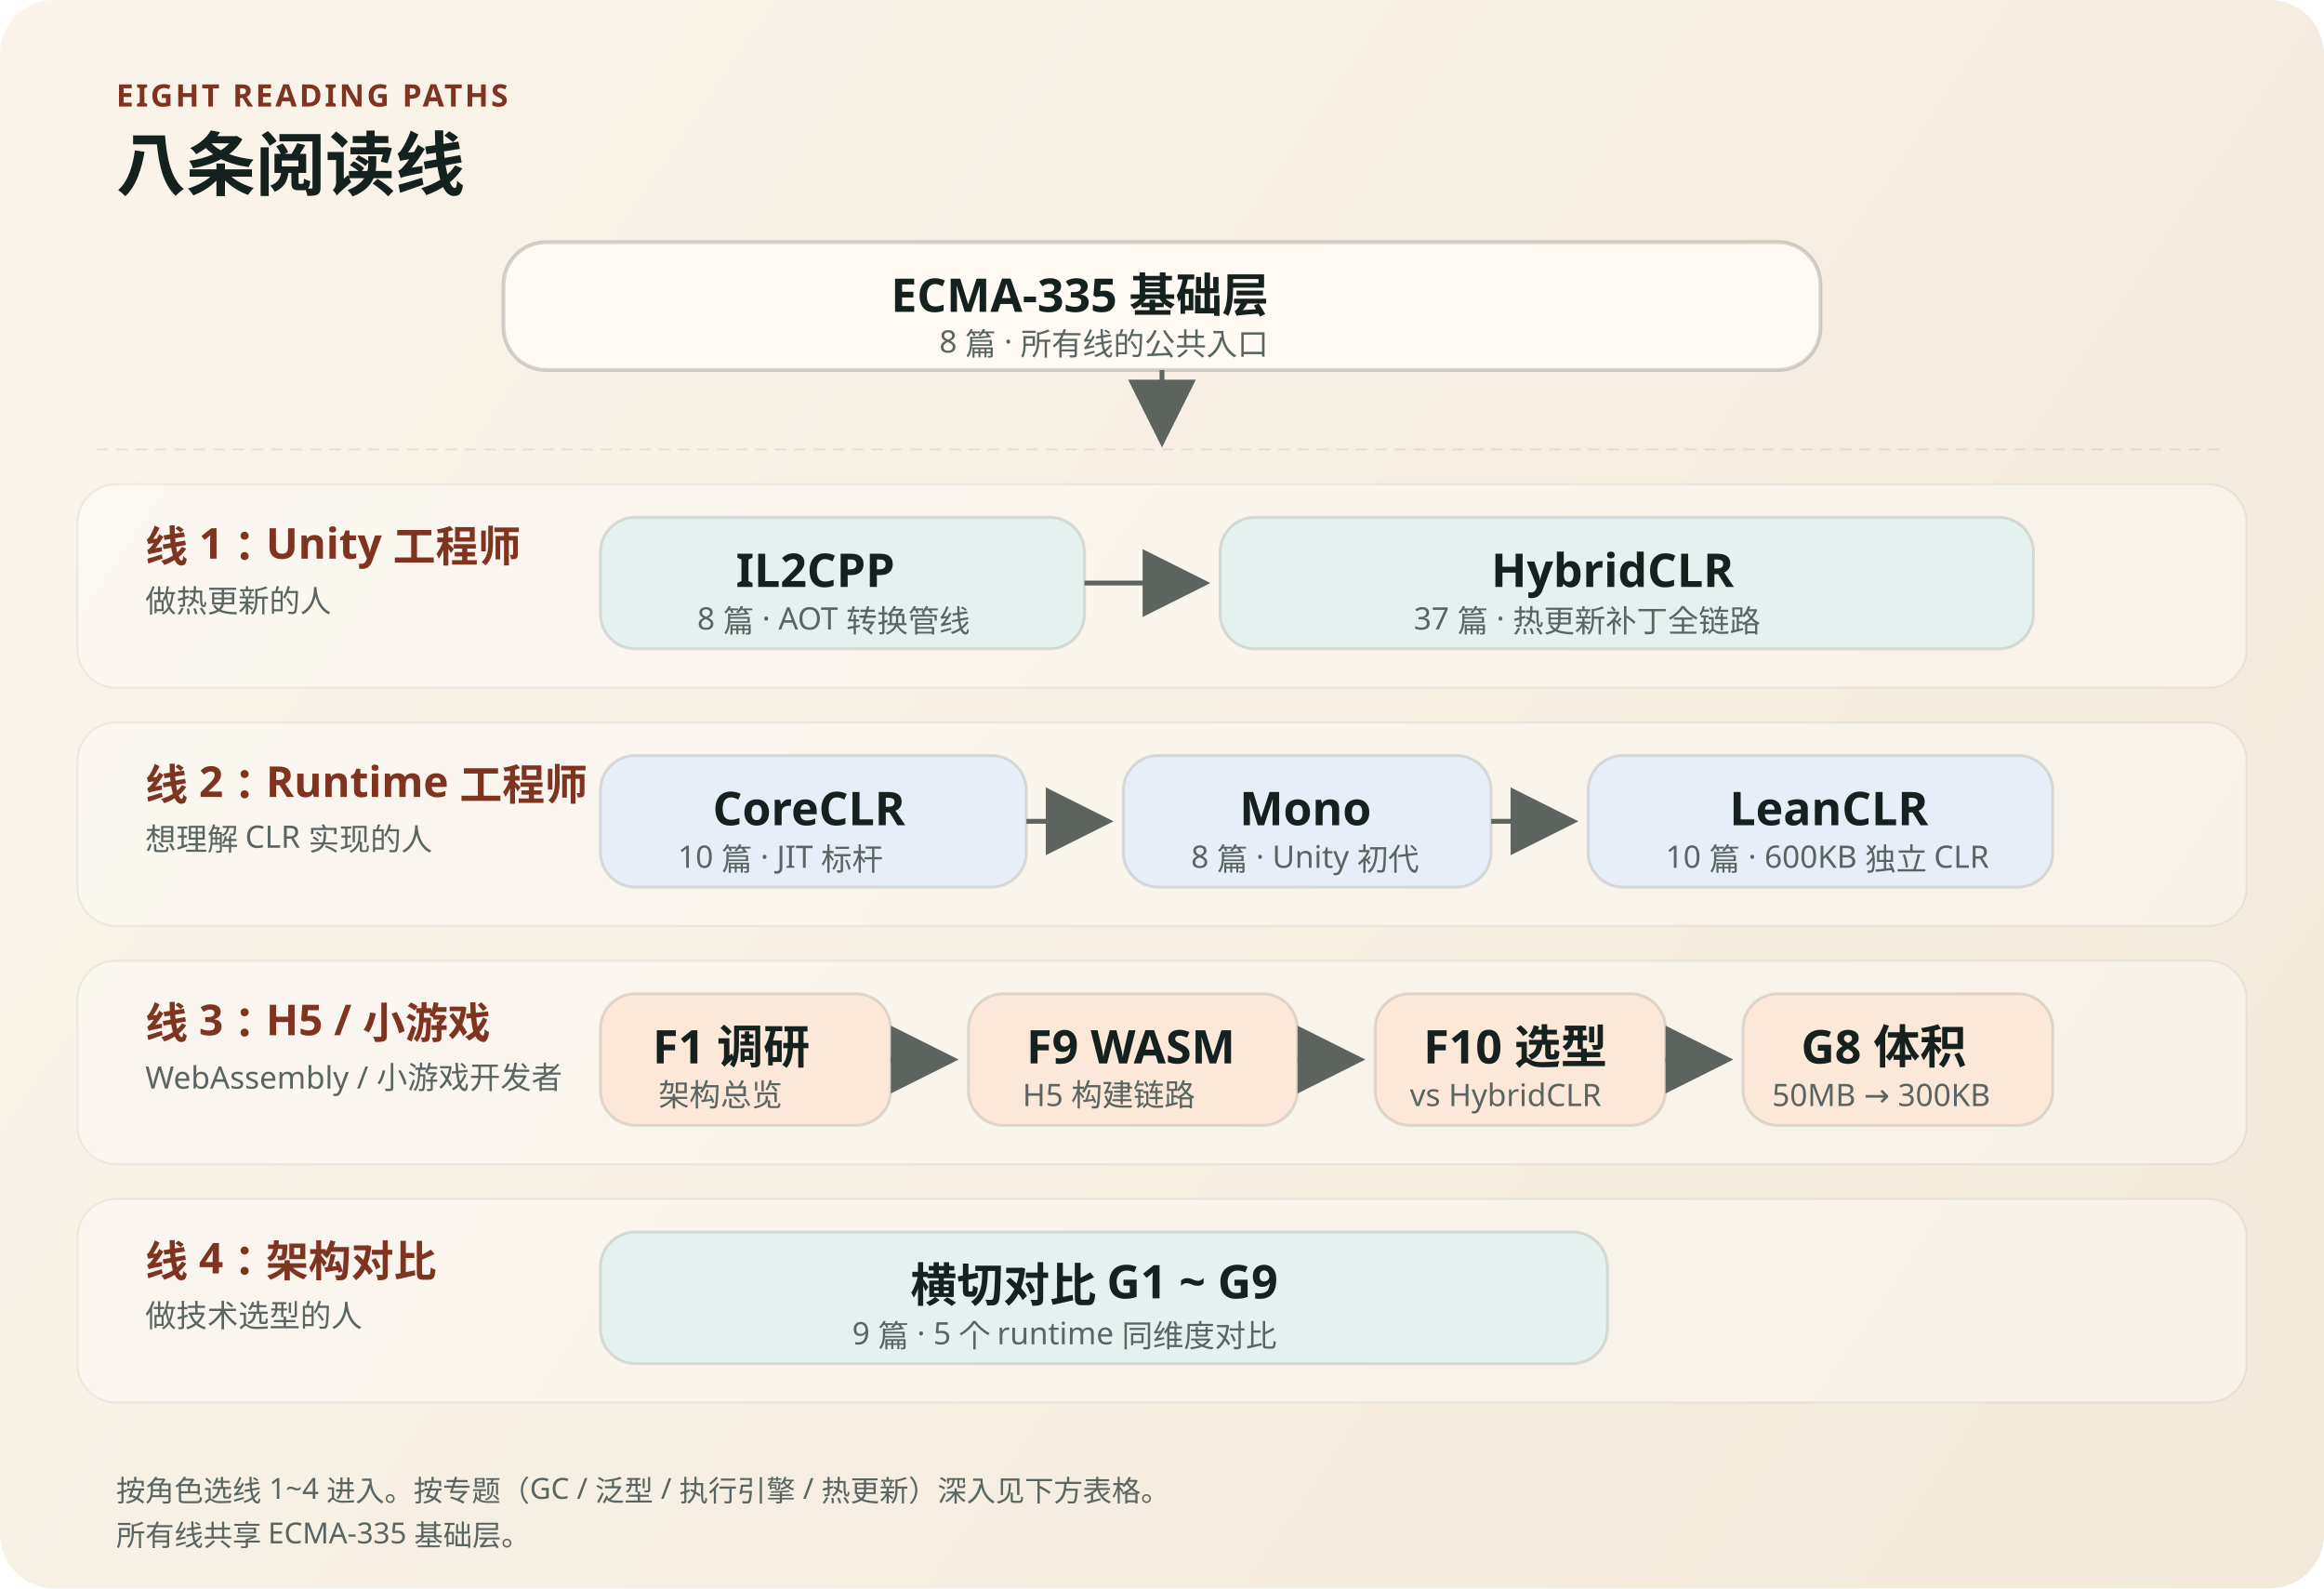
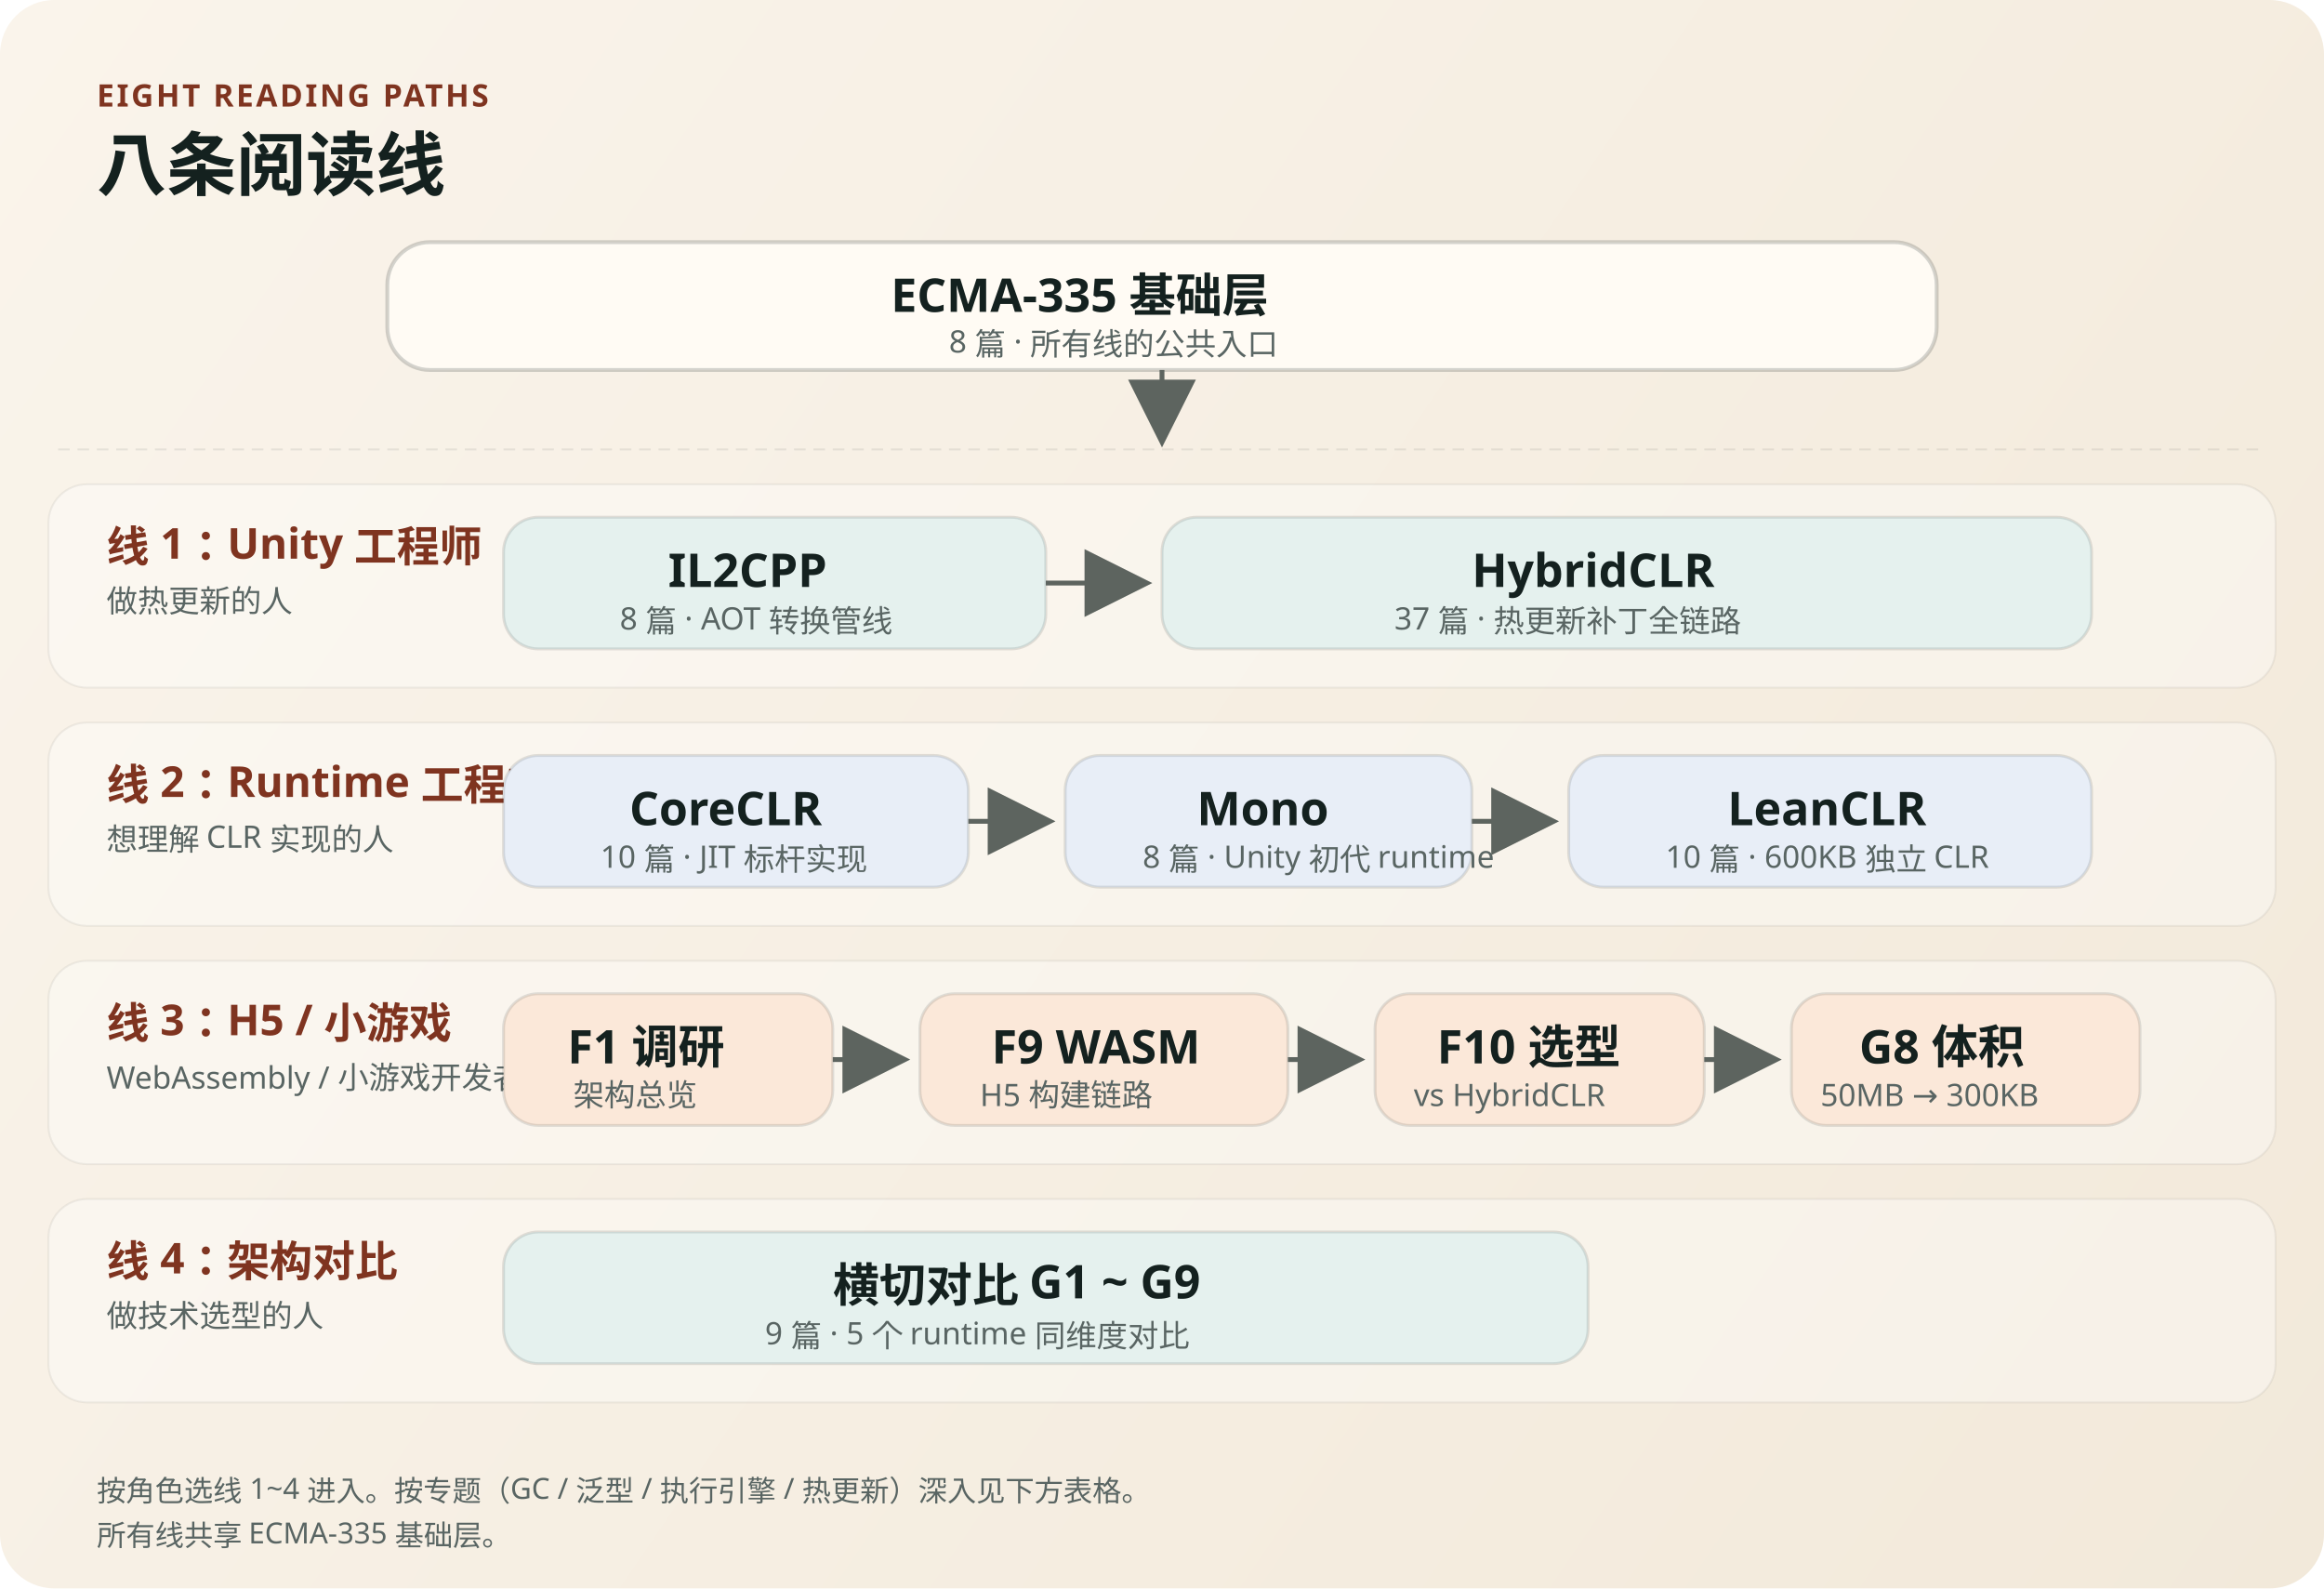
<svg xmlns="http://www.w3.org/2000/svg" width="1200" height="820" viewBox="0 0 1200 820" fill="none">
  <defs>
    <linearGradient id="bg" x1="0" y1="0" x2="1200" y2="820" gradientUnits="userSpaceOnUse">
      <stop stop-color="#FAF4EB" />
      <stop offset="1" stop-color="#F2E9DA" />
    </linearGradient>
    <marker id="arrow" markerWidth="14" markerHeight="14" refX="12" refY="7" orient="auto">
      <path d="M0 0L14 7L0 14Z" fill="#5D645F" />
    </marker>
    <style>
      .title { font: 700 36px "IBM Plex Sans", "Segoe UI", sans-serif; fill: #14211F; }
      .subtitle { font: 600 16px "IBM Plex Sans", "Segoe UI", sans-serif; letter-spacing: 0.08em; text-transform: uppercase; fill: #7F3420; }
      .line-label { font: 700 22px "IBM Plex Sans", "Segoe UI", sans-serif; fill: #7F3420; }
      .line-desc { font: 400 16px "IBM Plex Sans", "Segoe UI", sans-serif; fill: #596563; }
      .label { font: 700 24px "IBM Plex Sans", "Segoe UI", sans-serif; fill: #14211F; }
      .copy { font: 400 16px "IBM Plex Sans", "Segoe UI", sans-serif; fill: #596563; }
      .caption { font: 400 15px "IBM Plex Sans", "Segoe UI", sans-serif; fill: #596563; }
      .box { stroke: rgba(20,33,31,0.12); stroke-width: 1.5; }
      .box-a { fill: #FBE8D9; }
      .box-b { fill: #E5F1EE; }
      .box-c { fill: #E8EEF7; }
      .box-root { fill: #FFFBF4; stroke: rgba(20,33,31,0.18); stroke-width: 2; }
      .line { stroke: #5D645F; stroke-width: 2.5; fill: none; marker-end: url(#arrow); }
      .band { fill: rgba(255,255,255,0.35); stroke: rgba(20,33,31,0.06); stroke-width: 1; }
      .divider { stroke: rgba(20,33,31,0.08); stroke-width: 1; stroke-dasharray: 6,4; }
    </style>
  </defs>
  <rect width="1200" height="820" rx="28" fill="url(#bg)" />
-   <text x="60" y="55" class="subtitle">EIGHT READING PATHS</text>
-   <text x="60" y="98" class="title">八条阅读线</text>
-   <rect x="260" y="125" width="680" height="66" rx="22" class="box box-root" />
+   <text x="50" y="55" class="subtitle">EIGHT READING PATHS</text>
+   <text x="50" y="98" class="title">八条阅读线</text>
+   <rect x="200" y="125" width="800" height="66" rx="22" class="box box-root" />
  <text x="460" y="161" class="label">ECMA-335 基础层</text>
-   <text x="485" y="182" class="copy">8 篇 · 所有线的公共入口</text>
+   <text x="490" y="182" class="copy">8 篇 · 所有线的公共入口</text>
  <path d="M600 191V226" class="line" />
-   <line x1="50" y1="232" x2="1150" y2="232" class="divider" />
-   <rect x="40" y="250" width="1120" height="105" rx="20" class="band" />
-   <text x="75" y="290" class="line-label">线 1：Unity 工程师</text>
-   <text x="75" y="316" class="line-desc">做热更新的人</text>
-   <rect x="310" y="267" width="250" height="68" rx="18" class="box box-b" />
-   <text x="380" y="303" class="label">IL2CPP</text>
-   <text x="360" y="325" class="copy">8 篇 · AOT 转换管线</text>
-   <path d="M560 301H620" class="line" />
-   <rect x="630" y="267" width="420" height="68" rx="18" class="box box-b" />
-   <text x="770" y="303" class="label">HybridCLR</text>
-   <text x="730" y="325" class="copy">37 篇 · 热更新补丁全链路</text>
-   <rect x="40" y="373" width="1120" height="105" rx="20" class="band" />
-   <text x="75" y="413" class="line-label">线 2：Runtime 工程师</text>
-   <text x="75" y="439" class="line-desc">想理解 CLR 实现的人</text>
-   <rect x="310" y="390" width="220" height="68" rx="18" class="box box-c" />
-   <text x="368" y="426" class="label">CoreCLR</text>
-   <text x="350" y="448" class="copy">10 篇 · JIT 标杆</text>
-   <path d="M530 424H570" class="line" />
-   <rect x="580" y="390" width="190" height="68" rx="18" class="box box-c" />
-   <text x="640" y="426" class="label">Mono</text>
-   <text x="615" y="448" class="copy">8 篇 · Unity 初代</text>
-   <path d="M770 424H810" class="line" />
-   <rect x="820" y="390" width="240" height="68" rx="18" class="box box-c" />
-   <text x="893" y="426" class="label">LeanCLR</text>
+   <line x1="30" y1="232" x2="1170" y2="232" class="divider" />
+   <rect x="25" y="250" width="1150" height="105" rx="20" class="band" />
+   <text x="55" y="290" class="line-label">线 1：Unity 工程师</text>
+   <text x="55" y="316" class="line-desc">做热更新的人</text>
+   <rect x="260" y="267" width="280" height="68" rx="18" class="box box-b" />
+   <text x="345" y="303" class="label">IL2CPP</text>
+   <text x="320" y="325" class="copy">8 篇 · AOT 转换管线</text>
+   <path d="M540 301H590" class="line" />
+   <rect x="600" y="267" width="480" height="68" rx="18" class="box box-b" />
+   <text x="760" y="303" class="label">HybridCLR</text>
+   <text x="720" y="325" class="copy">37 篇 · 热更新补丁全链路</text>
+   <rect x="25" y="373" width="1150" height="105" rx="20" class="band" />
+   <text x="55" y="413" class="line-label">线 2：Runtime 工程师</text>
+   <text x="55" y="439" class="line-desc">想理解 CLR 实现的人</text>
+   <rect x="260" y="390" width="240" height="68" rx="18" class="box box-c" />
+   <text x="325" y="426" class="label">CoreCLR</text>
+   <text x="310" y="448" class="copy">10 篇 · JIT 标杆实现</text>
+   <path d="M500 424H540" class="line" />
+   <rect x="550" y="390" width="210" height="68" rx="18" class="box box-c" />
+   <text x="618" y="426" class="label">Mono</text>
+   <text x="590" y="448" class="copy">8 篇 · Unity 初代 runtime</text>
+   <path d="M760 424H800" class="line" />
+   <rect x="810" y="390" width="270" height="68" rx="18" class="box box-c" />
+   <text x="892" y="426" class="label">LeanCLR</text>
  <text x="860" y="448" class="copy">10 篇 · 600KB 独立 CLR</text>
-   <rect x="40" y="496" width="1120" height="105" rx="20" class="band" />
-   <text x="75" y="536" class="line-label">线 3：H5 / 小游戏</text>
-   <text x="75" y="562" class="line-desc">WebAssembly / 小游戏开发者</text>
-   <rect x="310" y="513" width="150" height="68" rx="18" class="box box-a" />
-   <text x="337" y="549" class="label">F1 调研</text>
-   <text x="340" y="571" class="copy">架构总览</text>
-   <path d="M460 547H490" class="line" />
-   <rect x="500" y="513" width="170" height="68" rx="18" class="box box-a" />
-   <text x="530" y="549" class="label">F9 WASM</text>
-   <text x="528" y="571" class="copy">H5 构建链路</text>
-   <path d="M670 547H700" class="line" />
-   <rect x="710" y="513" width="150" height="68" rx="18" class="box box-a" />
-   <text x="735" y="549" class="label">F10 选型</text>
-   <text x="728" y="571" class="copy">vs HybridCLR</text>
-   <path d="M860 547H890" class="line" />
-   <rect x="900" y="513" width="160" height="68" rx="18" class="box box-a" />
-   <text x="930" y="549" class="label">G8 体积</text>
-   <text x="915" y="571" class="copy">50MB → 300KB</text>
-   <rect x="40" y="619" width="1120" height="105" rx="20" class="band" />
-   <text x="75" y="659" class="line-label">线 4：架构对比</text>
-   <text x="75" y="685" class="line-desc">做技术选型的人</text>
-   <rect x="310" y="636" width="520" height="68" rx="18" class="box box-b" />
-   <text x="470" y="672" class="label">横切对比 G1 ~ G9</text>
-   <text x="440" y="694" class="copy">9 篇 · 5 个 runtime 同维度对比</text>
-   <text x="60" y="775" class="caption">按角色选线 1~4 进入。按专题（GC / 泛型 / 执行引擎 / 热更新）深入见下方表格。</text>
-   <text x="60" y="798" class="caption">所有线共享 ECMA-335 基础层。</text>
+   <rect x="25" y="496" width="1150" height="105" rx="20" class="band" />
+   <text x="55" y="536" class="line-label">线 3：H5 / 小游戏</text>
+   <text x="55" y="562" class="line-desc">WebAssembly / 小游戏开发者</text>
+   <rect x="260" y="513" width="170" height="68" rx="18" class="box box-a" />
+   <text x="293" y="549" class="label">F1 调研</text>
+   <text x="296" y="571" class="copy">架构总览</text>
+   <path d="M430 547H465" class="line" />
+   <rect x="475" y="513" width="190" height="68" rx="18" class="box box-a" />
+   <text x="512" y="549" class="label">F9 WASM</text>
+   <text x="506" y="571" class="copy">H5 构建链路</text>
+   <path d="M665 547H700" class="line" />
+   <rect x="710" y="513" width="170" height="68" rx="18" class="box box-a" />
+   <text x="742" y="549" class="label">F10 选型</text>
+   <text x="730" y="571" class="copy">vs HybridCLR</text>
+   <path d="M880 547H915" class="line" />
+   <rect x="925" y="513" width="180" height="68" rx="18" class="box box-a" />
+   <text x="960" y="549" class="label">G8 体积</text>
+   <text x="940" y="571" class="copy">50MB → 300KB</text>
+   <rect x="25" y="619" width="1150" height="105" rx="20" class="band" />
+   <text x="55" y="659" class="line-label">线 4：架构对比</text>
+   <text x="55" y="685" class="line-desc">做技术选型的人</text>
+   <rect x="260" y="636" width="560" height="68" rx="18" class="box box-b" />
+   <text x="430" y="672" class="label">横切对比 G1 ~ G9</text>
+   <text x="395" y="694" class="copy">9 篇 · 5 个 runtime 同维度对比</text>
+   <text x="50" y="775" class="caption">按角色选线 1~4 进入。按专题（GC / 泛型 / 执行引擎 / 热更新）深入见下方表格。</text>
+   <text x="50" y="798" class="caption">所有线共享 ECMA-335 基础层。</text>
</svg>
